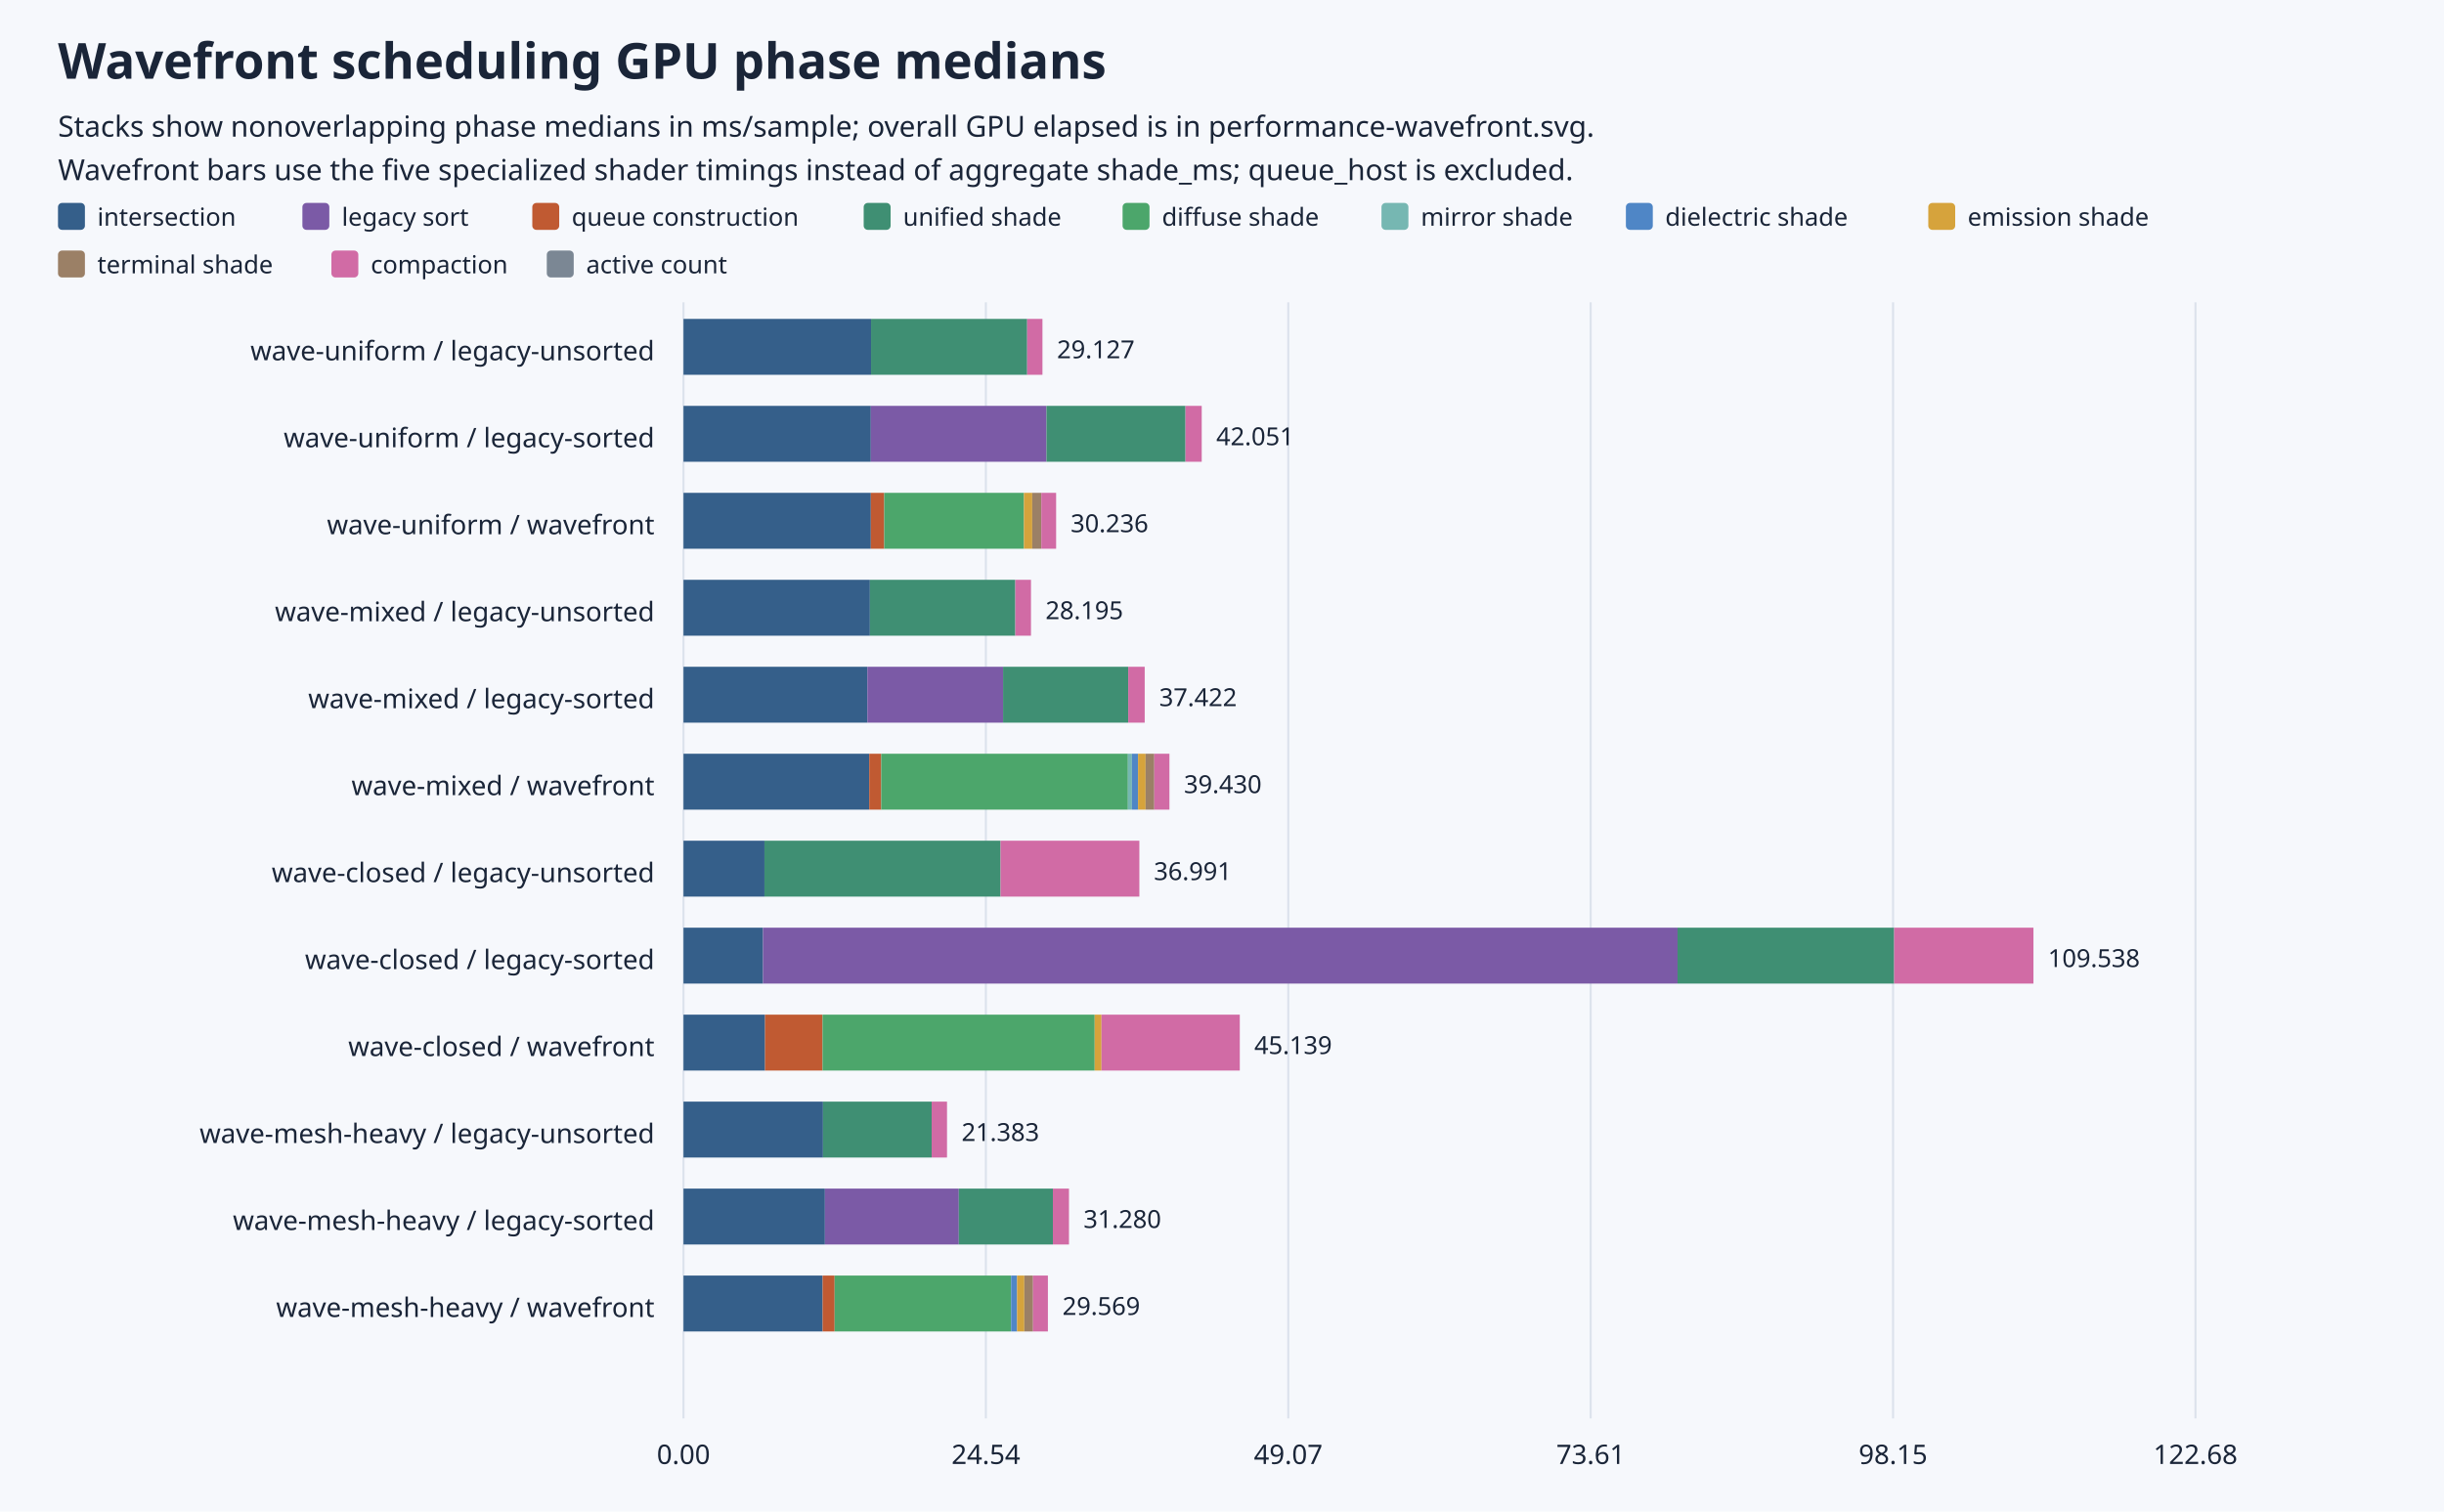
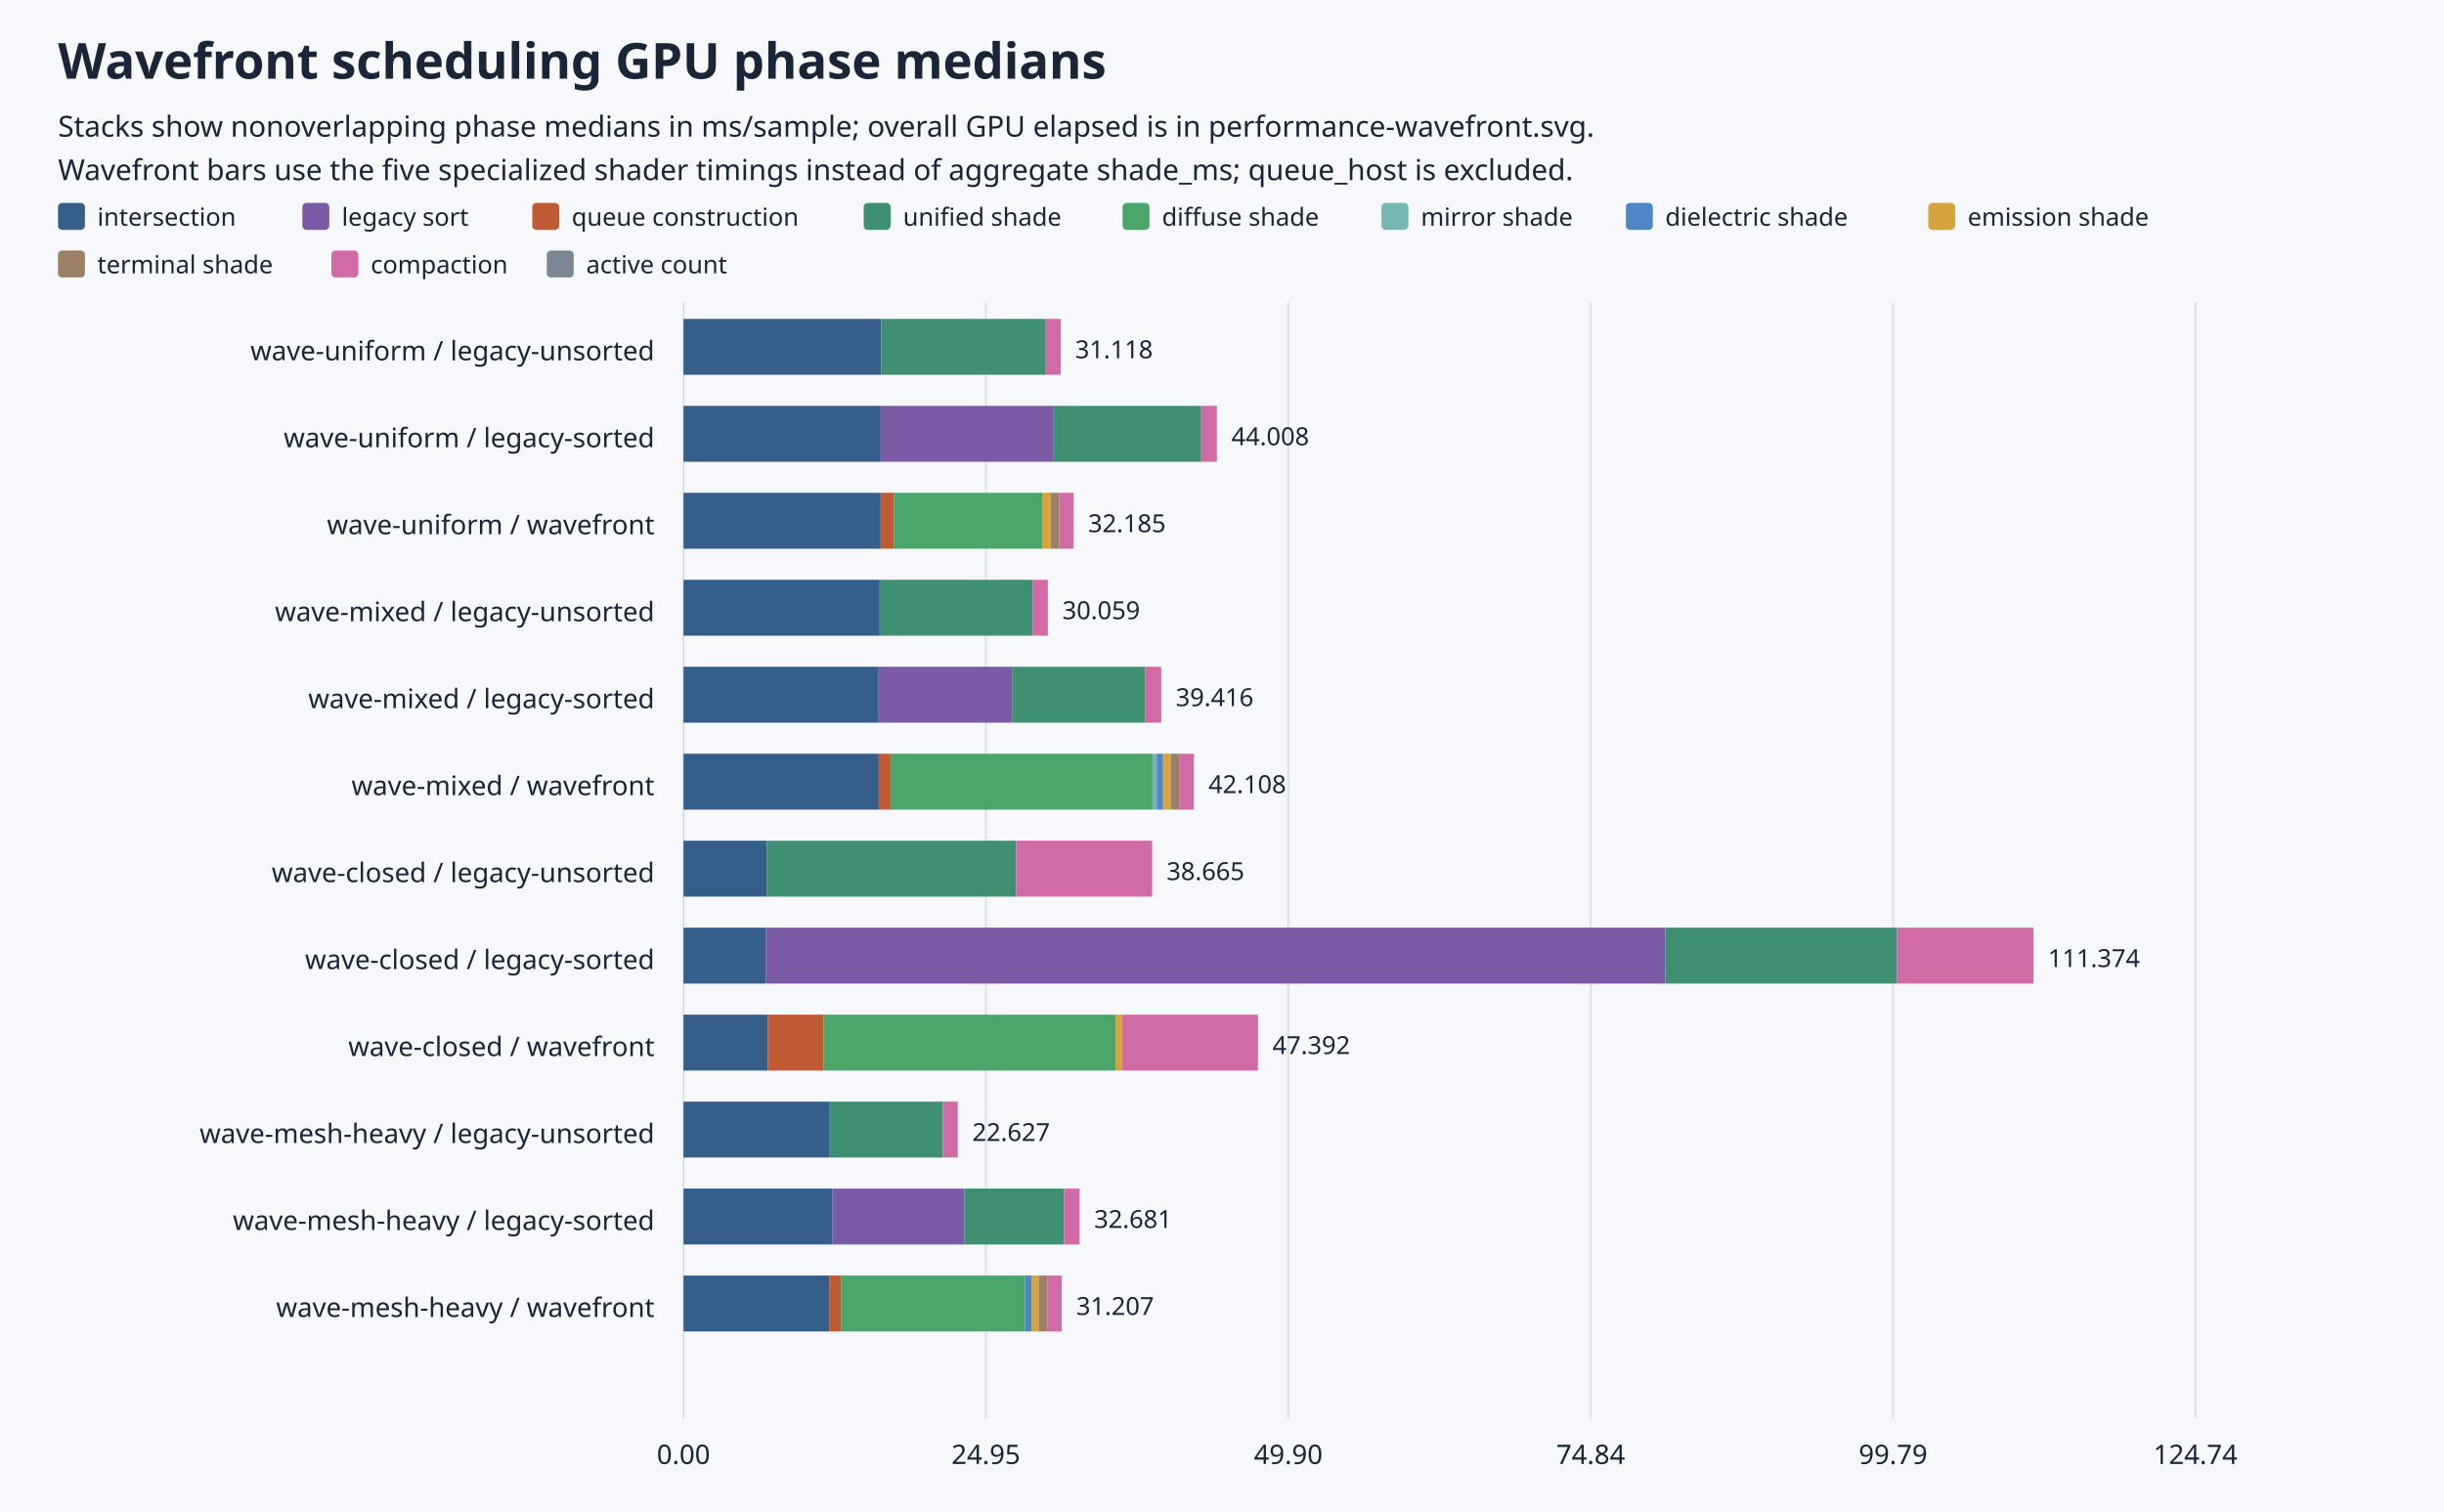
<svg xmlns="http://www.w3.org/2000/svg" width="1180" height="730" viewBox="0 0 1180 730">
  <rect width="1180" height="730" fill="#f6f8fc" />
  <g font-family="system-ui, sans-serif" fill="#1a2538">
    <text x="28" y="38" font-size="24" font-weight="600">Wavefront scheduling GPU phase medians</text>
    <text x="28" y="66" font-size="14">Stacks show nonoverlapping phase medians in ms/sample; overall GPU elapsed is in performance-wavefront.svg.</text>
    <text x="28" y="87" font-size="14">Wavefront bars use the five specialized shader timings instead of aggregate shade_ms; queue_host is excluded.</text>
    <rect x="28" y="98" width="13" height="13" rx="2" fill="#355f8a" />
    <text x="47" y="109" font-size="12">intersection</text>
    <rect x="146" y="98" width="13" height="13" rx="2" fill="#7b5aa6" />
    <text x="165" y="109" font-size="12">legacy sort</text>
    <rect x="257" y="98" width="13" height="13" rx="2" fill="#c05a32" />
    <text x="276" y="109" font-size="12">queue construction</text>
    <rect x="417" y="98" width="13" height="13" rx="2" fill="#3f8f73" />
    <text x="436" y="109" font-size="12">unified shade</text>
    <rect x="542" y="98" width="13" height="13" rx="2" fill="#4ca66b" />
    <text x="561" y="109" font-size="12">diffuse shade</text>
    <rect x="667" y="98" width="13" height="13" rx="2" fill="#76b7b2" />
    <text x="686" y="109" font-size="12">mirror shade</text>
    <rect x="785" y="98" width="13" height="13" rx="2" fill="#4f86c6" />
    <text x="804" y="109" font-size="12">dielectric shade</text>
    <rect x="931" y="98" width="13" height="13" rx="2" fill="#d6a33c" />
    <text x="950" y="109" font-size="12">emission shade</text>
    <rect x="28" y="121" width="13" height="13" rx="2" fill="#9b8066" />
    <text x="47" y="132" font-size="12">terminal shade</text>
    <rect x="160" y="121" width="13" height="13" rx="2" fill="#d16ba5" />
    <text x="179" y="132" font-size="12">compaction</text>
    <rect x="264" y="121" width="13" height="13" rx="2" fill="#7b8794" />
    <text x="283" y="132" font-size="12">active count</text>
    <path d="M330.00 146 V685" stroke="#dce2ec" />
    <text x="330.00" y="707" text-anchor="middle" font-size="13">0.00</text>
    <path d="M476.00 146 V685" stroke="#dce2ec" />
-     <text x="476.00" y="707" text-anchor="middle" font-size="13">24.54</text>
+     <text x="476.00" y="707" text-anchor="middle" font-size="13">24.95</text>
    <path d="M622.00 146 V685" stroke="#dce2ec" />
-     <text x="622.00" y="707" text-anchor="middle" font-size="13">49.07</text>
+     <text x="622.00" y="707" text-anchor="middle" font-size="13">49.90</text>
    <path d="M768.00 146 V685" stroke="#dce2ec" />
-     <text x="768.00" y="707" text-anchor="middle" font-size="13">73.61</text>
+     <text x="768.00" y="707" text-anchor="middle" font-size="13">74.84</text>
    <path d="M914.00 146 V685" stroke="#dce2ec" />
-     <text x="914.00" y="707" text-anchor="middle" font-size="13">98.15</text>
+     <text x="914.00" y="707" text-anchor="middle" font-size="13">99.79</text>
    <path d="M1060.00 146 V685" stroke="#dce2ec" />
-     <text x="1060.00" y="707" text-anchor="middle" font-size="13">122.68</text>
+     <text x="1060.00" y="707" text-anchor="middle" font-size="13">124.74</text>
    <text x="316" y="174" text-anchor="end" font-size="13">wave-uniform / legacy-unsorted</text>
-     <rect x="330.00" y="154" width="90.56" height="27" fill="#355f8a" />
-     <rect x="420.56" y="154" width="75.38" height="27" fill="#3f8f73" />
-     <rect x="495.94" y="154" width="7.37" height="27" fill="#d16ba5" />
-     <rect x="503.31" y="154" width="0.00" height="27" fill="#7b8794" />
-     <text x="510.31" y="173" font-size="12">29.127</text>
+     <rect x="330.00" y="154" width="95.39" height="27" fill="#355f8a" />
+     <rect x="425.39" y="154" width="79.53" height="27" fill="#3f8f73" />
+     <rect x="504.92" y="154" width="7.19" height="27" fill="#d16ba5" />
+     <rect x="512.11" y="154" width="0.00" height="27" fill="#7b8794" />
+     <text x="519.11" y="173" font-size="12">31.118</text>
    <text x="316" y="216" text-anchor="end" font-size="13">wave-uniform / legacy-sorted</text>
-     <rect x="330.00" y="196" width="90.46" height="27" fill="#355f8a" />
-     <rect x="420.46" y="196" width="84.79" height="27" fill="#7b5aa6" />
-     <rect x="505.25" y="196" width="67.12" height="27" fill="#3f8f73" />
-     <rect x="572.37" y="196" width="7.84" height="27" fill="#d16ba5" />
-     <rect x="580.22" y="196" width="0.00" height="27" fill="#7b8794" />
-     <text x="587.22" y="215" font-size="12">42.051</text>
+     <rect x="330.00" y="196" width="95.22" height="27" fill="#355f8a" />
+     <rect x="425.22" y="196" width="83.52" height="27" fill="#7b5aa6" />
+     <rect x="508.74" y="196" width="71.23" height="27" fill="#3f8f73" />
+     <rect x="579.98" y="196" width="7.57" height="27" fill="#d16ba5" />
+     <rect x="587.54" y="196" width="0.00" height="27" fill="#7b8794" />
+     <text x="594.54" y="215" font-size="12">44.008</text>
    <text x="316" y="258" text-anchor="end" font-size="13">wave-uniform / wavefront</text>
-     <rect x="330.00" y="238" width="90.46" height="27" fill="#355f8a" />
-     <rect x="420.46" y="238" width="6.46" height="27" fill="#c05a32" />
-     <rect x="426.92" y="238" width="67.45" height="27" fill="#4ca66b" />
-     <rect x="494.37" y="238" width="0.00" height="27" fill="#76b7b2" />
-     <rect x="494.37" y="238" width="0.00" height="27" fill="#4f86c6" />
-     <rect x="494.37" y="238" width="4.02" height="27" fill="#d6a33c" />
-     <rect x="498.39" y="238" width="4.37" height="27" fill="#9b8066" />
-     <rect x="502.76" y="238" width="7.15" height="27" fill="#d16ba5" />
-     <rect x="509.91" y="238" width="0.00" height="27" fill="#7b8794" />
-     <text x="516.91" y="257" font-size="12">30.236</text>
+     <rect x="330.00" y="238" width="95.21" height="27" fill="#355f8a" />
+     <rect x="425.21" y="238" width="6.31" height="27" fill="#c05a32" />
+     <rect x="431.52" y="238" width="71.66" height="27" fill="#4ca66b" />
+     <rect x="503.19" y="238" width="0.00" height="27" fill="#76b7b2" />
+     <rect x="503.19" y="238" width="0.00" height="27" fill="#4f86c6" />
+     <rect x="503.19" y="238" width="3.96" height="27" fill="#d6a33c" />
+     <rect x="507.15" y="238" width="4.27" height="27" fill="#9b8066" />
+     <rect x="511.42" y="238" width="6.94" height="27" fill="#d16ba5" />
+     <rect x="518.35" y="238" width="0.00" height="27" fill="#7b8794" />
+     <text x="525.35" y="257" font-size="12">32.185</text>
    <text x="316" y="300" text-anchor="end" font-size="13">wave-mixed / legacy-unsorted</text>
-     <rect x="330.00" y="280" width="90.01" height="27" fill="#355f8a" />
-     <rect x="420.01" y="280" width="70.20" height="27" fill="#3f8f73" />
-     <rect x="490.21" y="280" width="7.56" height="27" fill="#d16ba5" />
-     <rect x="497.77" y="280" width="0.00" height="27" fill="#7b8794" />
-     <text x="504.77" y="299" font-size="12">28.195</text>
+     <rect x="330.00" y="280" width="94.74" height="27" fill="#355f8a" />
+     <rect x="424.74" y="280" width="73.83" height="27" fill="#3f8f73" />
+     <rect x="498.57" y="280" width="7.34" height="27" fill="#d16ba5" />
+     <rect x="505.91" y="280" width="0.00" height="27" fill="#7b8794" />
+     <text x="512.91" y="299" font-size="12">30.059</text>
    <text x="316" y="342" text-anchor="end" font-size="13">wave-mixed / legacy-sorted</text>
-     <rect x="330.00" y="322" width="88.78" height="27" fill="#355f8a" />
-     <rect x="418.78" y="322" width="65.52" height="27" fill="#7b5aa6" />
-     <rect x="484.30" y="322" width="60.42" height="27" fill="#3f8f73" />
-     <rect x="544.73" y="322" width="7.95" height="27" fill="#d16ba5" />
-     <rect x="552.67" y="322" width="0.00" height="27" fill="#7b8794" />
-     <text x="559.67" y="341" font-size="12">37.422</text>
+     <rect x="330.00" y="322" width="94.22" height="27" fill="#355f8a" />
+     <rect x="424.22" y="322" width="64.40" height="27" fill="#7b5aa6" />
+     <rect x="488.62" y="322" width="64.38" height="27" fill="#3f8f73" />
+     <rect x="553.00" y="322" width="7.67" height="27" fill="#d16ba5" />
+     <rect x="560.67" y="322" width="0.00" height="27" fill="#7b8794" />
+     <text x="567.67" y="341" font-size="12">39.416</text>
    <text x="316" y="384" text-anchor="end" font-size="13">wave-mixed / wavefront</text>
-     <rect x="330.00" y="364" width="89.69" height="27" fill="#355f8a" />
-     <rect x="419.69" y="364" width="5.78" height="27" fill="#c05a32" />
-     <rect x="425.47" y="364" width="119.11" height="27" fill="#4ca66b" />
-     <rect x="544.58" y="364" width="1.94" height="27" fill="#76b7b2" />
-     <rect x="546.52" y="364" width="2.94" height="27" fill="#4f86c6" />
-     <rect x="549.46" y="364" width="3.66" height="27" fill="#d6a33c" />
-     <rect x="553.12" y="364" width="4.19" height="27" fill="#9b8066" />
-     <rect x="557.31" y="364" width="7.31" height="27" fill="#d16ba5" />
-     <rect x="564.62" y="364" width="0.00" height="27" fill="#7b8794" />
-     <text x="571.62" y="383" font-size="12">39.430</text>
+     <rect x="330.00" y="364" width="94.29" height="27" fill="#355f8a" />
+     <rect x="424.29" y="364" width="5.67" height="27" fill="#c05a32" />
+     <rect x="429.97" y="364" width="126.47" height="27" fill="#4ca66b" />
+     <rect x="556.44" y="364" width="2.04" height="27" fill="#76b7b2" />
+     <rect x="558.48" y="364" width="3.07" height="27" fill="#4f86c6" />
+     <rect x="561.55" y="364" width="3.65" height="27" fill="#d6a33c" />
+     <rect x="565.21" y="364" width="4.10" height="27" fill="#9b8066" />
+     <rect x="569.31" y="364" width="7.12" height="27" fill="#d16ba5" />
+     <rect x="576.43" y="364" width="0.00" height="27" fill="#7b8794" />
+     <text x="583.43" y="383" font-size="12">42.108</text>
    <text x="316" y="426" text-anchor="end" font-size="13">wave-closed / legacy-unsorted</text>
-     <rect x="330.00" y="406" width="39.09" height="27" fill="#355f8a" />
-     <rect x="369.09" y="406" width="114.00" height="27" fill="#3f8f73" />
-     <rect x="483.09" y="406" width="67.01" height="27" fill="#d16ba5" />
-     <rect x="550.11" y="406" width="0.00" height="27" fill="#7b8794" />
-     <text x="557.11" y="425" font-size="12">36.991</text>
+     <rect x="330.00" y="406" width="40.27" height="27" fill="#355f8a" />
+     <rect x="370.27" y="406" width="120.28" height="27" fill="#3f8f73" />
+     <rect x="490.56" y="406" width="65.72" height="27" fill="#d16ba5" />
+     <rect x="556.27" y="406" width="0.00" height="27" fill="#7b8794" />
+     <text x="563.27" y="425" font-size="12">38.665</text>
    <text x="316" y="468" text-anchor="end" font-size="13">wave-closed / legacy-sorted</text>
-     <rect x="330.00" y="448" width="38.39" height="27" fill="#355f8a" />
-     <rect x="368.39" y="448" width="441.56" height="27" fill="#7b5aa6" />
-     <rect x="809.95" y="448" width="104.57" height="27" fill="#3f8f73" />
-     <rect x="914.52" y="448" width="67.26" height="27" fill="#d16ba5" />
+     <rect x="330.00" y="448" width="39.68" height="27" fill="#355f8a" />
+     <rect x="369.68" y="448" width="434.38" height="27" fill="#7b5aa6" />
+     <rect x="804.06" y="448" width="111.86" height="27" fill="#3f8f73" />
+     <rect x="915.92" y="448" width="65.87" height="27" fill="#d16ba5" />
    <rect x="981.79" y="448" width="0.00" height="27" fill="#7b8794" />
-     <text x="988.79" y="467" font-size="12">109.538</text>
+     <text x="988.79" y="467" font-size="12">111.374</text>
    <text x="316" y="510" text-anchor="end" font-size="13">wave-closed / wavefront</text>
-     <rect x="330.00" y="490" width="39.37" height="27" fill="#355f8a" />
-     <rect x="369.37" y="490" width="27.78" height="27" fill="#c05a32" />
-     <rect x="397.15" y="490" width="131.38" height="27" fill="#4ca66b" />
-     <rect x="528.53" y="490" width="0.00" height="27" fill="#76b7b2" />
-     <rect x="528.53" y="490" width="0.00" height="27" fill="#4f86c6" />
-     <rect x="528.53" y="490" width="3.29" height="27" fill="#d6a33c" />
-     <rect x="531.82" y="490" width="0.00" height="27" fill="#9b8066" />
-     <rect x="531.82" y="490" width="66.77" height="27" fill="#d16ba5" />
-     <rect x="598.59" y="490" width="0.00" height="27" fill="#7b8794" />
-     <text x="605.59" y="509" font-size="12">45.139</text>
+     <rect x="330.00" y="490" width="40.67" height="27" fill="#355f8a" />
+     <rect x="370.67" y="490" width="27.03" height="27" fill="#c05a32" />
+     <rect x="397.70" y="490" width="140.89" height="27" fill="#4ca66b" />
+     <rect x="538.60" y="490" width="0.00" height="27" fill="#76b7b2" />
+     <rect x="538.60" y="490" width="0.00" height="27" fill="#4f86c6" />
+     <rect x="538.60" y="490" width="3.22" height="27" fill="#d6a33c" />
+     <rect x="541.82" y="490" width="0.00" height="27" fill="#9b8066" />
+     <rect x="541.82" y="490" width="65.53" height="27" fill="#d16ba5" />
+     <rect x="607.35" y="490" width="0.00" height="27" fill="#7b8794" />
+     <text x="614.35" y="509" font-size="12">47.392</text>
    <text x="316" y="552" text-anchor="end" font-size="13">wave-mesh-heavy / legacy-unsorted</text>
-     <rect x="330.00" y="532" width="67.36" height="27" fill="#355f8a" />
-     <rect x="397.36" y="532" width="52.46" height="27" fill="#3f8f73" />
-     <rect x="449.82" y="532" width="7.41" height="27" fill="#d16ba5" />
-     <rect x="457.24" y="532" width="0.00" height="27" fill="#7b8794" />
-     <text x="464.24" y="551" font-size="12">21.383</text>
+     <rect x="330.00" y="532" width="70.62" height="27" fill="#355f8a" />
+     <rect x="400.62" y="532" width="54.59" height="27" fill="#3f8f73" />
+     <rect x="455.21" y="532" width="7.21" height="27" fill="#d16ba5" />
+     <rect x="462.42" y="532" width="0.00" height="27" fill="#7b8794" />
+     <text x="469.42" y="551" font-size="12">22.627</text>
    <text x="316" y="594" text-anchor="end" font-size="13">wave-mesh-heavy / legacy-sorted</text>
-     <rect x="330.00" y="574" width="68.29" height="27" fill="#355f8a" />
-     <rect x="398.29" y="574" width="64.65" height="27" fill="#7b5aa6" />
-     <rect x="462.94" y="574" width="45.41" height="27" fill="#3f8f73" />
-     <rect x="508.35" y="574" width="7.77" height="27" fill="#d16ba5" />
-     <rect x="516.12" y="574" width="0.00" height="27" fill="#7b8794" />
-     <text x="523.12" y="593" font-size="12">31.280</text>
+     <rect x="330.00" y="574" width="71.95" height="27" fill="#355f8a" />
+     <rect x="401.95" y="574" width="63.67" height="27" fill="#7b5aa6" />
+     <rect x="465.61" y="574" width="48.10" height="27" fill="#3f8f73" />
+     <rect x="513.71" y="574" width="7.54" height="27" fill="#d16ba5" />
+     <rect x="521.26" y="574" width="0.00" height="27" fill="#7b8794" />
+     <text x="528.26" y="593" font-size="12">32.681</text>
    <text x="316" y="636" text-anchor="end" font-size="13">wave-mesh-heavy / wavefront</text>
-     <rect x="330.00" y="616" width="67.18" height="27" fill="#355f8a" />
-     <rect x="397.18" y="616" width="5.79" height="27" fill="#c05a32" />
-     <rect x="402.97" y="616" width="85.21" height="27" fill="#4ca66b" />
-     <rect x="488.18" y="616" width="0.00" height="27" fill="#76b7b2" />
-     <rect x="488.18" y="616" width="2.89" height="27" fill="#4f86c6" />
-     <rect x="491.06" y="616" width="3.51" height="27" fill="#d6a33c" />
-     <rect x="494.57" y="616" width="4.20" height="27" fill="#9b8066" />
-     <rect x="498.76" y="616" width="7.18" height="27" fill="#d16ba5" />
-     <rect x="505.94" y="616" width="0.00" height="27" fill="#7b8794" />
-     <text x="512.94" y="635" font-size="12">29.569</text>
+     <rect x="330.00" y="616" width="70.31" height="27" fill="#355f8a" />
+     <rect x="400.31" y="616" width="5.67" height="27" fill="#c05a32" />
+     <rect x="405.99" y="616" width="88.99" height="27" fill="#4ca66b" />
+     <rect x="494.98" y="616" width="0.00" height="27" fill="#76b7b2" />
+     <rect x="494.98" y="616" width="3.01" height="27" fill="#4f86c6" />
+     <rect x="497.99" y="616" width="3.49" height="27" fill="#d6a33c" />
+     <rect x="501.48" y="616" width="4.14" height="27" fill="#9b8066" />
+     <rect x="505.62" y="616" width="7.01" height="27" fill="#d16ba5" />
+     <rect x="512.63" y="616" width="0.00" height="27" fill="#7b8794" />
+     <text x="519.63" y="635" font-size="12">31.207</text>
  </g>
</svg>
